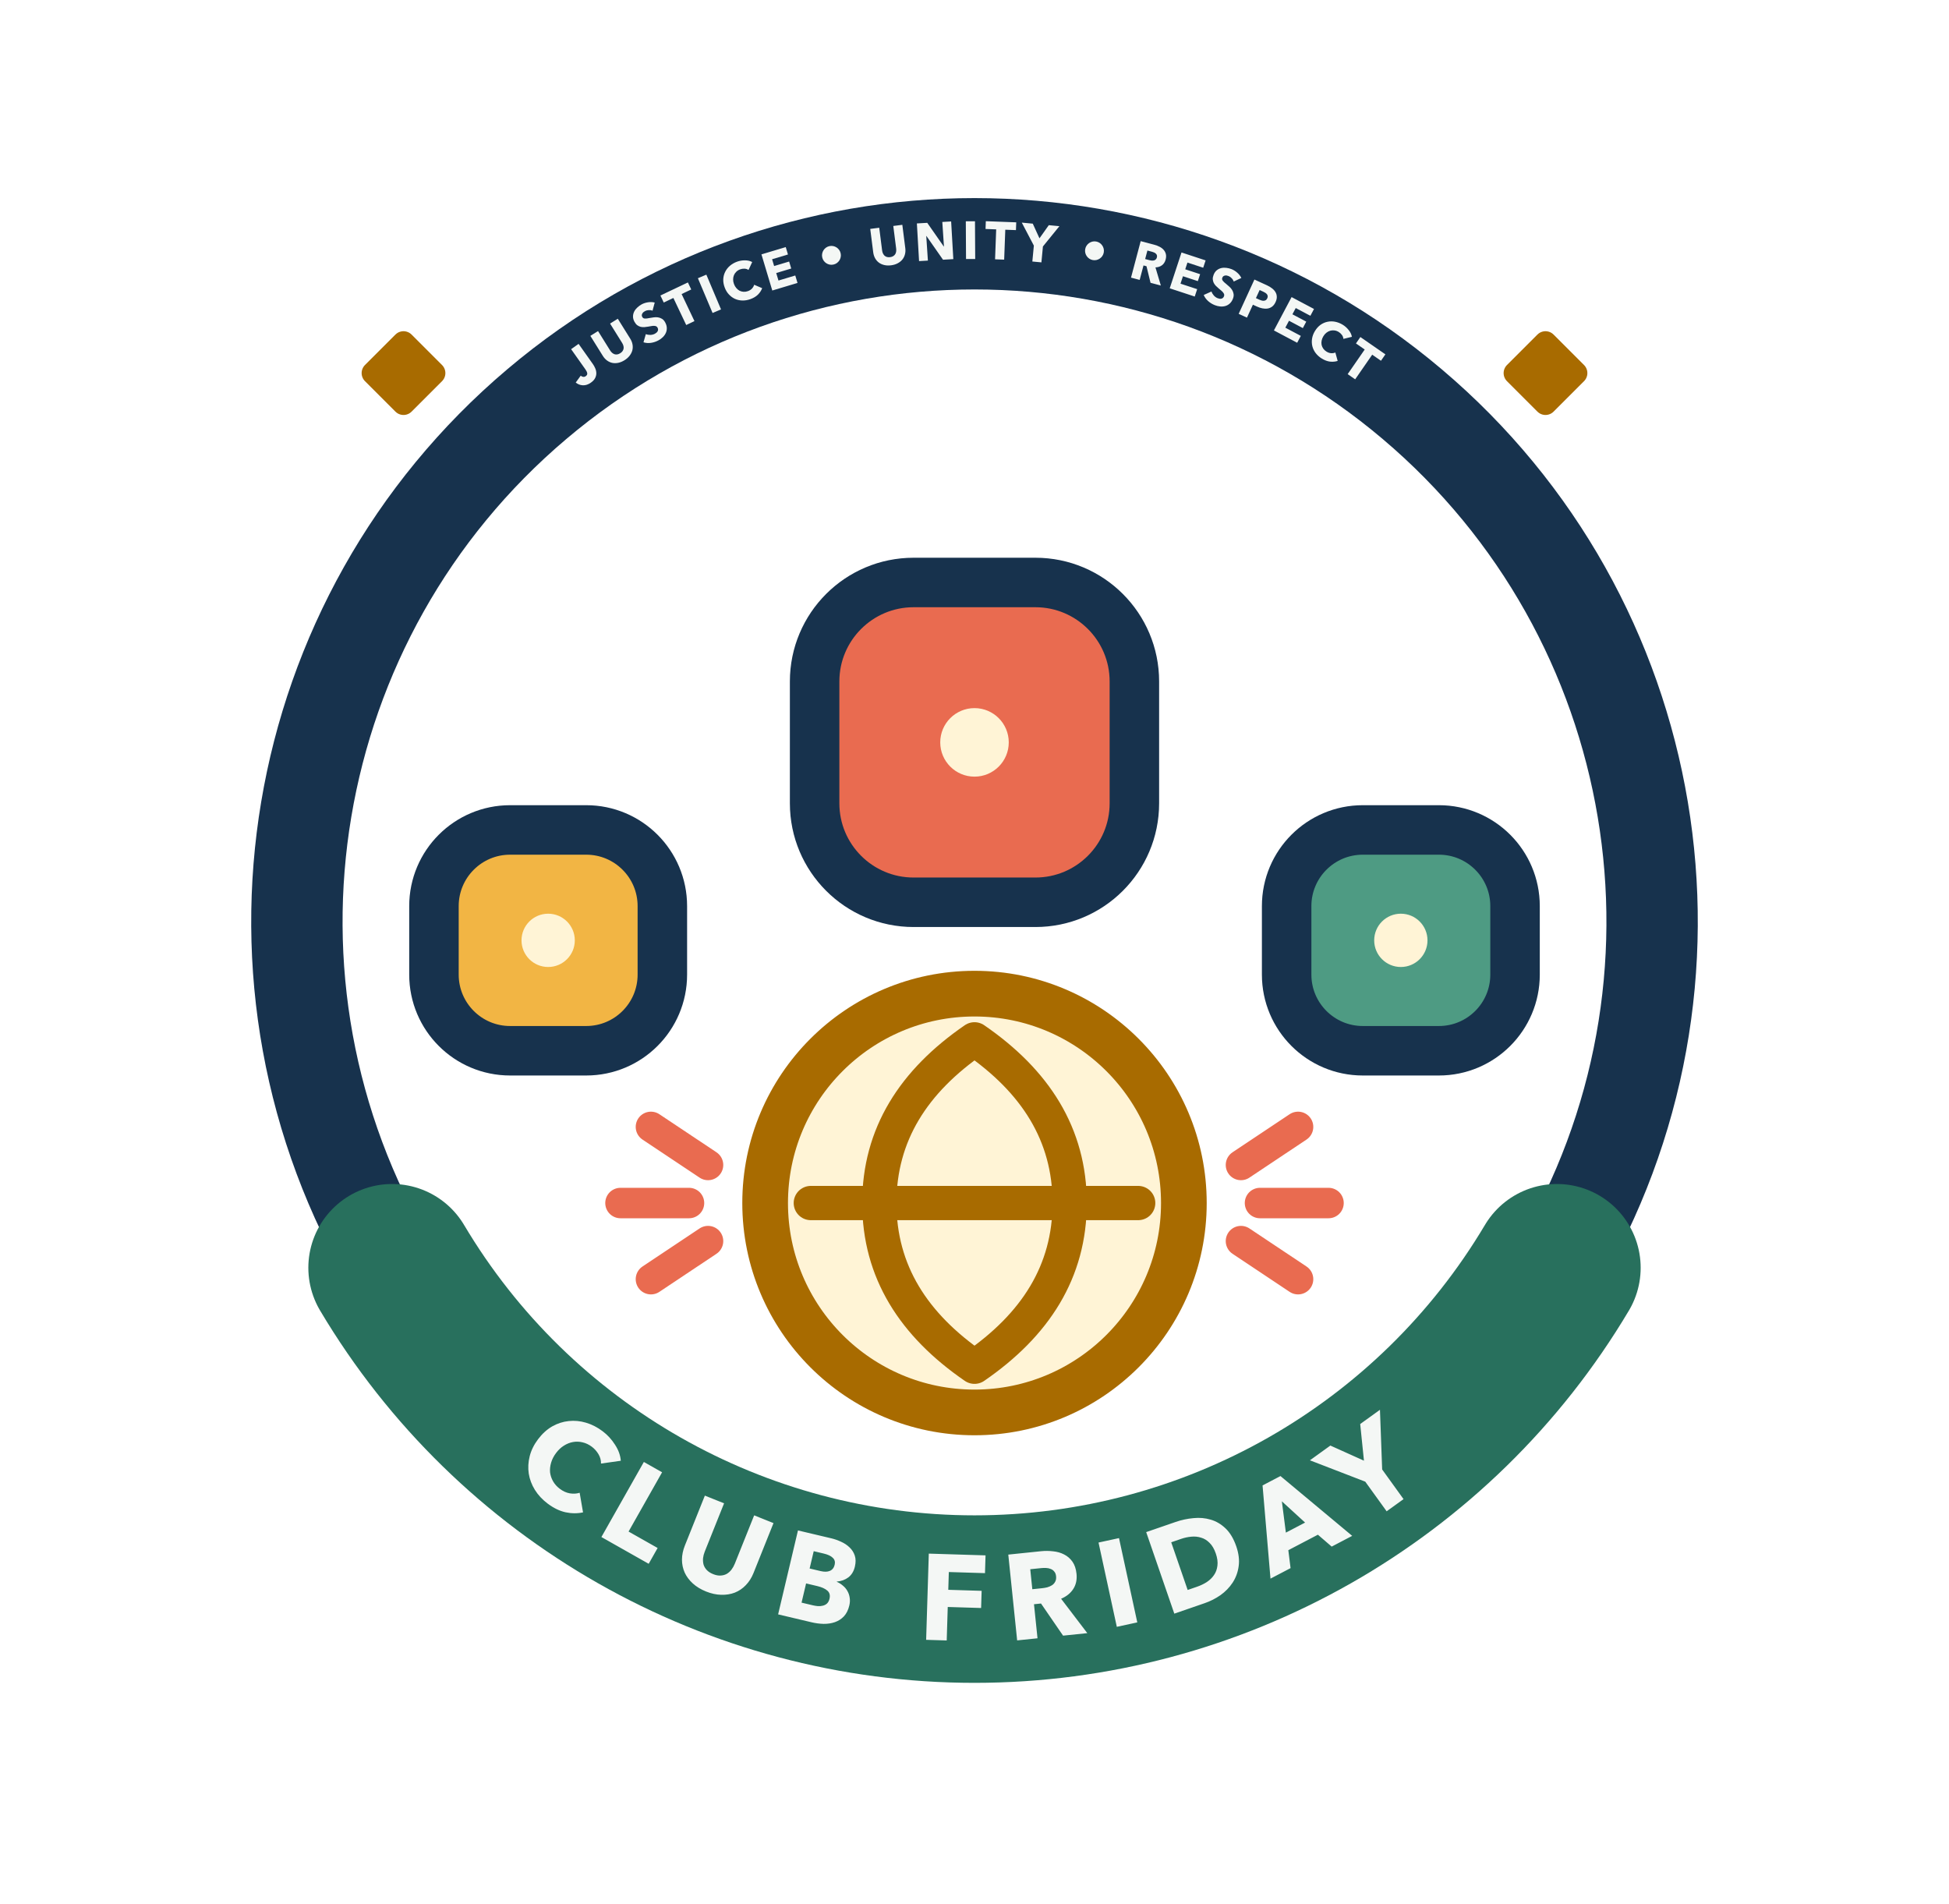
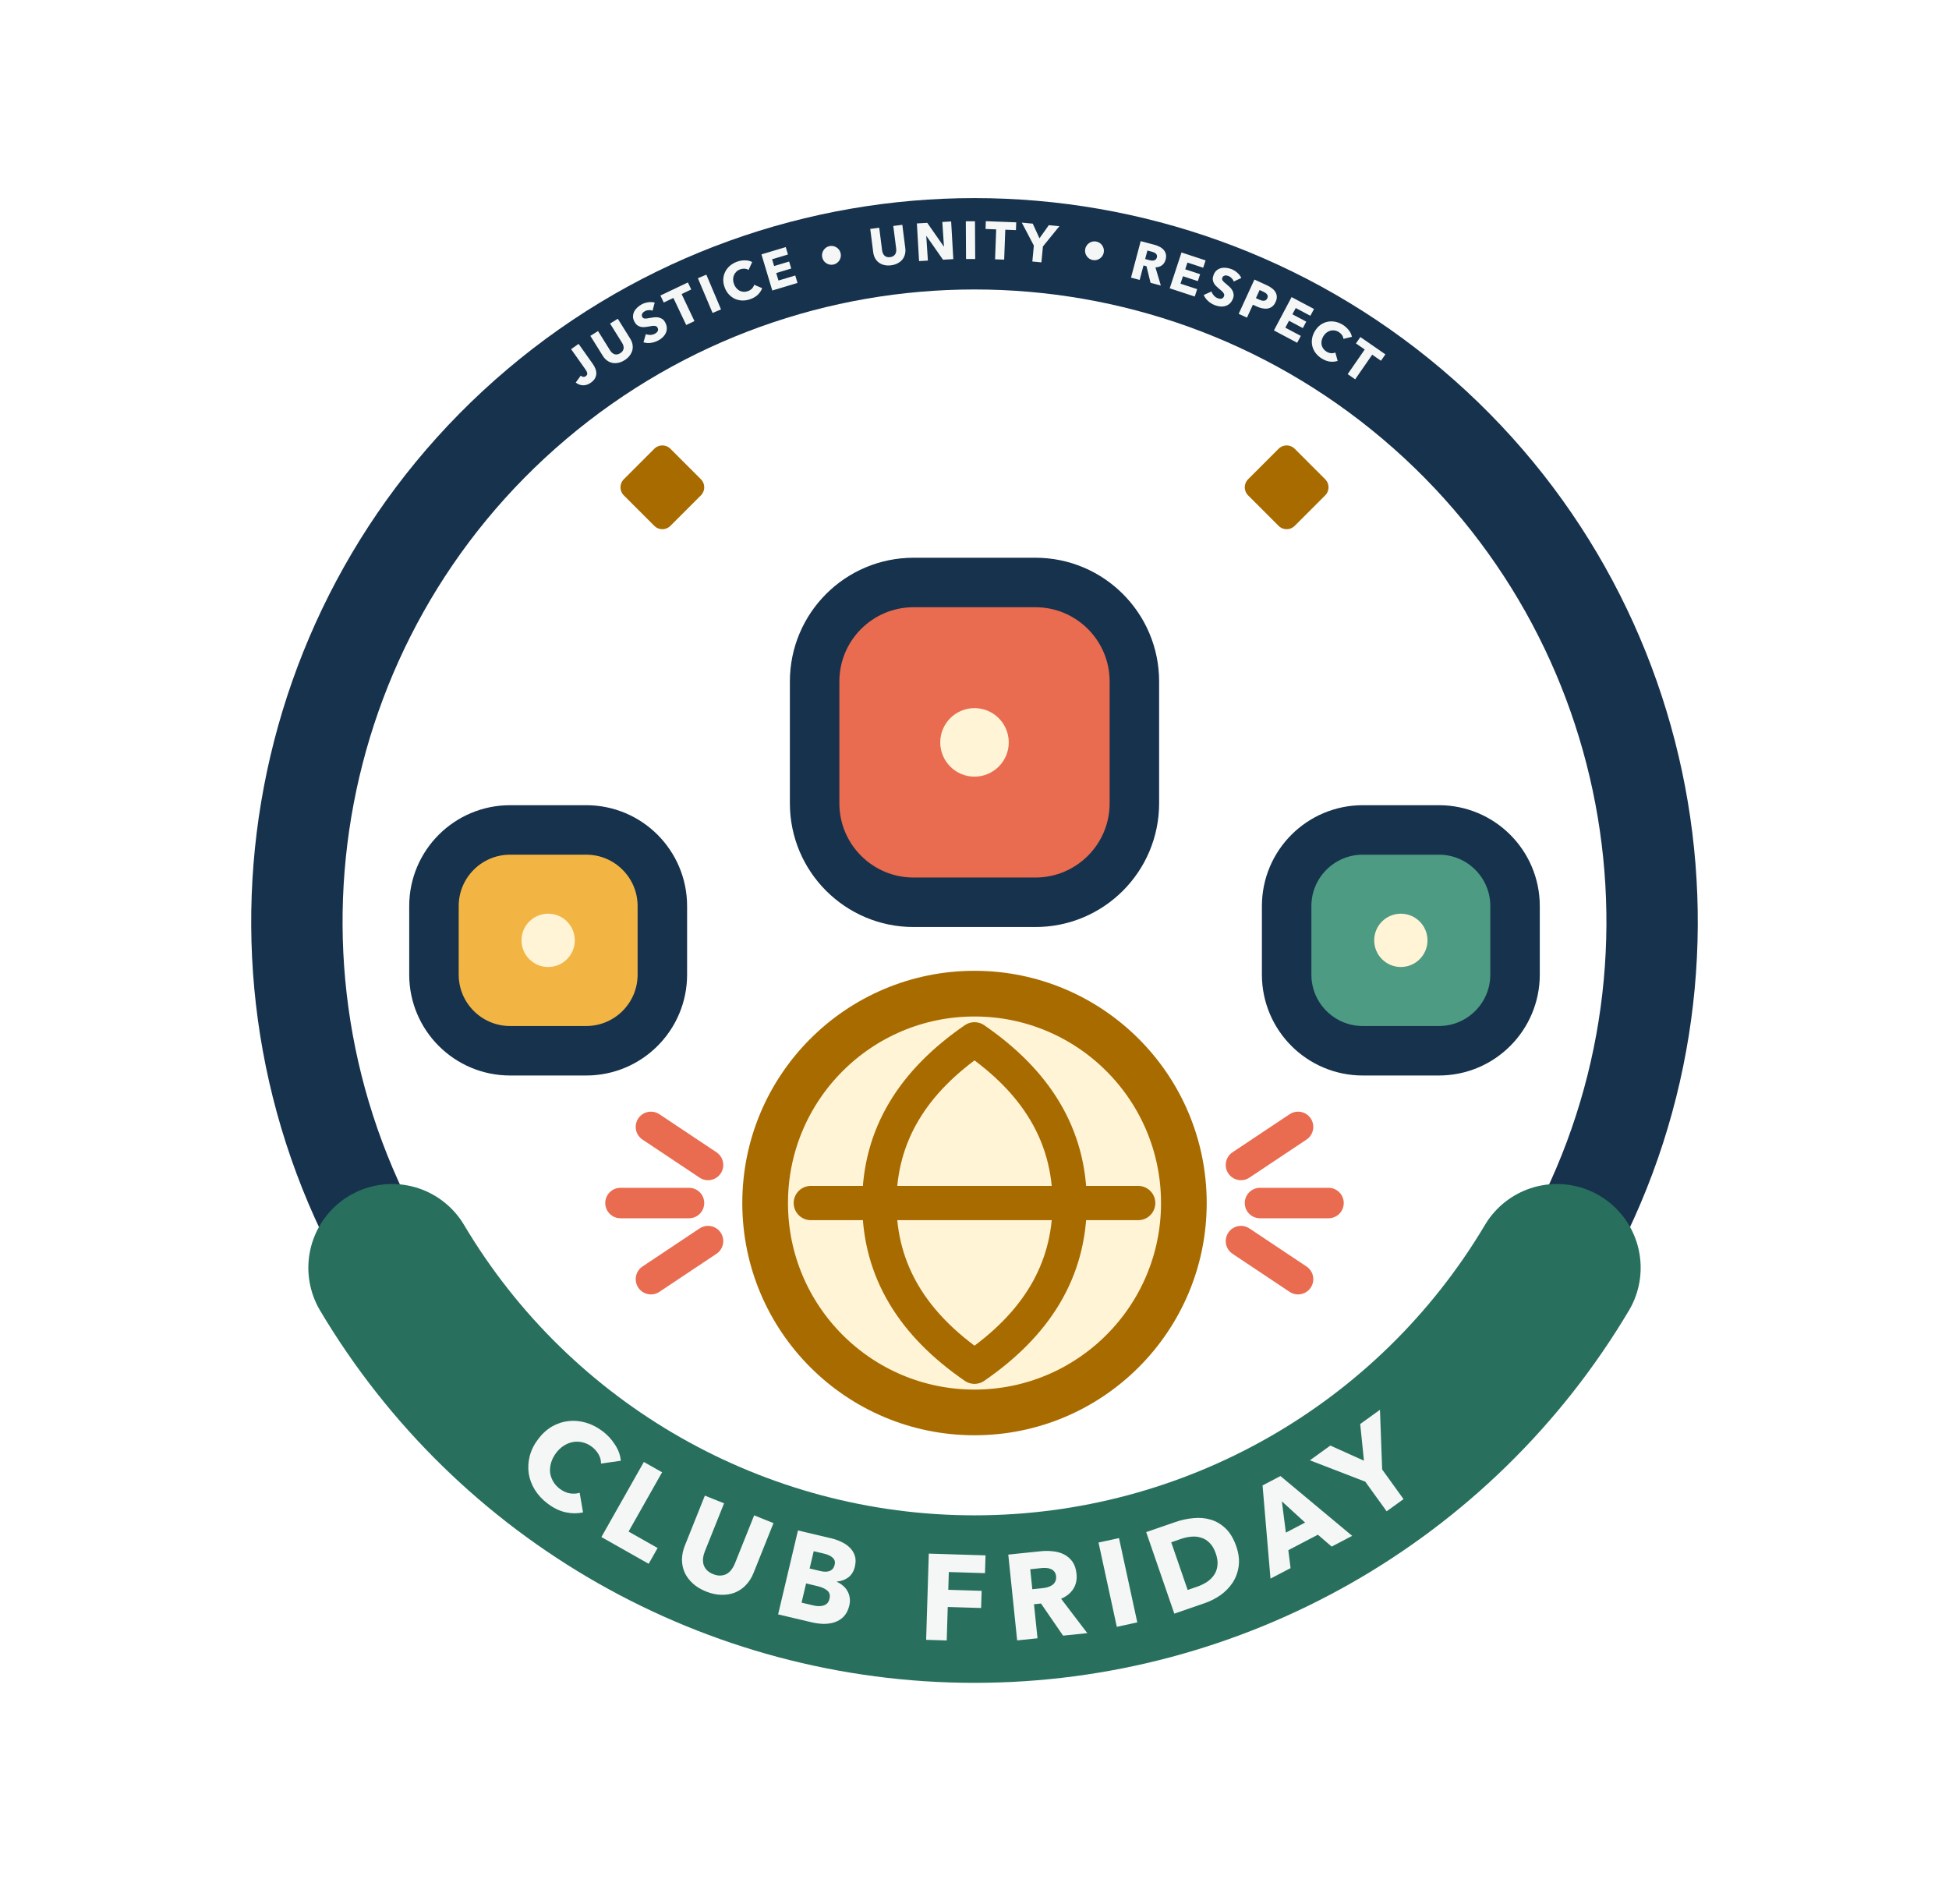
<svg xmlns="http://www.w3.org/2000/svg" viewBox="0 0 512 500" role="img" aria-labelledby="title desc" version="1.1" id="svg15">
  <g stroke="#17324D" stroke-width="13" stroke-linecap="round" stroke-linejoin="round" id="g8">
    <path fill="none" stroke="#17324D" d="M103 333a178 178 0 1 1 306 0" id="path1" />
    <g id="younger-member" aria-label="younger-member">
      <rect x="114" y="218" width="60" height="58" rx="20" fill="#F2B544" stroke="#17324D" id="rect1" />
      <circle cx="144" cy="247" r="7" fill="#FFF4D6" stroke="none" id="circle1" />
    </g>
    <g id="adult-member" aria-label="adult-member">
      <rect x="214" y="153" width="84" height="84" rx="26" fill="#E96B50" stroke="#17324D" id="rect2" />
      <circle cx="256" cy="195" r="9" fill="#FFF4D6" stroke="none" id="circle2" />
    </g>
    <g id="older-member" aria-label="older-member">
      <rect x="338" y="218" width="60" height="58" rx="20" fill="#4E9B83" stroke="#17324D" id="rect3" />
      <circle cx="368" cy="247" r="7" fill="#FFF4D6" stroke="none" id="circle3" />
    </g>
    <circle cx="256" cy="316" r="55" fill="#FFF4D6" stroke="#A86B00" stroke-width="12" id="circle4" />
    <path fill="none" stroke="#A86B00" stroke-width="9" d="M256 273c-16 11-25 25-25 43s9 32 25 43m0-86c16 11 25 25 25 43s-9 32-25 43m-43-43h86" id="path4" />
    <path fill="none" stroke="#E96B50" stroke-width="8" d="M181 316h-18M186 306l-15-10M186 326l-15 10M331 316h18M326 306l15-10M326 326l15 10" id="path5" />
    <path fill="none" stroke="#28705D" d="M103 333a178 178 0 0 0 306 0" id="path6" />
-     <path fill="#A86B00" stroke="#A86B00" stroke-width="6" d="m106 90 8 8-8 8-8-8z" id="path7" />
-     <path fill="#A86B00" stroke="#A86B00" stroke-width="6" d="m406 90 8 8-8 8-8-8z" id="path8" />
+     <path fill="#A86B00" stroke="#A86B00" stroke-width="6" d="m174 120 8 8-8 8-8-8z" id="path7" />
+     <path fill="#A86B00" stroke="#A86B00" stroke-width="6" d="m338 120 8 8-8 8-8-8z" id="path8" />
  </g>
  <defs id="defs8">
    <path id="motto-arc" d="M103 333a178 178 0 1 1 306 0" />
    <path id="name-arc" d="M103 333a178 178 0 0 0 306 0" />
  </defs>
  <path d="M103 333a178 178 0 1 1 306 0" fill="none" stroke="#17324D" stroke-width="24" stroke-linecap="round" id="path9" />
  <path d="M103 333a178 178 0 0 0 306 0" fill="none" stroke="#28705D" stroke-width="44" stroke-linecap="round" id="path10" />
  <g font-family="Avenir Next, Trebuchet MS, Arial, sans-serif" text-anchor="middle" id="g15">
    <g id="text14" style="font-weight:700;font-size:14px;letter-spacing:1.5" aria-label="JUSTICE•UNITY•RESPECT">
      <path style="fill:#f4f7f5" d="m 155.767,95.652 q 0.34,0.48 0.597,1.087 0.269,0.598 0.287,1.254 0.022,0.636 -0.302,1.294 -0.312,0.65 -1.135,1.232 -1.029,0.728 -2.086,0.687 -1.066,-0.052 -1.885,-0.724 l 1.313,-1.804 q 0.306,0.263 0.65,0.312 0.355,0.041 0.663,-0.178 0.48,-0.34 0.394,-0.776 -0.074,-0.445 -0.455,-0.982 l -3.777,-5.337 1.966,-1.391 3.769,5.325 z m 9.796,-6.688 q 0.474,0.76 0.605,1.553 0.136,0.773 -0.058,1.521 -0.201,0.736 -0.723,1.408 -0.51,0.664 -1.329,1.175 -0.832,0.519 -1.652,0.684 -0.821,0.165 -1.558,0.015 -0.745,-0.163 -1.379,-0.625 -0.642,-0.474 -1.116,-1.234 l -3.267,-5.239 2.02,-1.259 3.163,5.073 q 0.215,0.345 0.491,0.602 0.288,0.25 0.621,0.388 0.338,0.119 0.724,0.076 0.398,-0.05 0.825,-0.317 0.428,-0.267 0.636,-0.594 0.22,-0.335 0.262,-0.691 0.035,-0.368 -0.075,-0.729 -0.109,-0.361 -0.324,-0.705 l -3.163,-5.073 2.031,-1.267 3.267,5.239 z m 5.857,-7.349 q -0.458,-0.198 -1.008,-0.154 -0.544,0.025 -0.95,0.245 -0.209,0.114 -0.411,0.271 -0.189,0.15 -0.301,0.355 -0.119,0.192 -0.148,0.431 -0.024,0.22 0.116,0.478 0.12,0.221 0.287,0.322 0.179,0.094 0.411,0.111 0.245,0.011 0.544,-0.025 0.293,-0.047 0.654,-0.116 0.523,-0.093 1.103,-0.169 0.573,-0.088 1.127,-0.007 0.554,0.082 1.053,0.384 0.492,0.29 0.846,0.942 0.407,0.751 0.425,1.458 0.023,0.688 -0.251,1.299 -0.274,0.611 -0.783,1.11 -0.509,0.5 -1.149,0.847 -0.935,0.508 -1.982,0.662 -1.054,0.142 -1.96,-0.147 l 0.616,-2.151 q 0.534,0.22 1.197,0.21 0.669,-0.029 1.186,-0.309 0.234,-0.127 0.429,-0.296 0.195,-0.169 0.295,-0.367 0.112,-0.204 0.11,-0.442 -0.002,-0.238 -0.142,-0.496 -0.134,-0.246 -0.35,-0.352 -0.217,-0.105 -0.524,-0.114 -0.302,-0.027 -0.706,0.049 -0.399,0.057 -0.903,0.156 -0.492,0.092 -0.998,0.128 -0.494,0.029 -0.967,-0.08 -0.468,-0.128 -0.885,-0.427 -0.412,-0.318 -0.732,-0.909 -0.394,-0.726 -0.379,-1.403 0.015,-0.677 0.314,-1.27 0.299,-0.593 0.822,-1.068 0.516,-0.487 1.131,-0.821 0.738,-0.401 1.648,-0.544 0.922,-0.15 1.788,0.065 z m 7.638,-4.377 3.375,7.107 -2.163,1.027 -3.375,-7.107 -2.529,1.201 -0.877,-1.846 7.221,-3.43 0.877,1.846 z m 8.136,4.973 -3.856,-9.131 2.218,-0.937 3.856,9.131 z M 200.224,75.696 q -0.358,0.936 -1.11,1.689 -0.758,0.74 -1.941,1.174 -1.078,0.395 -2.128,0.377 -1.037,-0.022 -1.944,-0.421 -0.911,-0.412 -1.625,-1.179 -0.714,-0.767 -1.113,-1.858 -0.41,-1.117 -0.361,-2.164 0.062,-1.052 0.514,-1.933 0.447,-0.895 1.242,-1.574 0.795,-0.679 1.86,-1.069 0.986,-0.361 2.062,-0.353 1.085,-0.01 1.922,0.444 l -0.966,2.084 q -0.474,-0.318 -1.064,-0.341 -0.59,-0.022 -1.129,0.175 -0.592,0.217 -1.009,0.623 -0.409,0.389 -0.624,0.9 -0.215,0.511 -0.22,1.109 -0.009,0.585 0.217,1.203 0.231,0.631 0.621,1.084 0.39,0.454 0.871,0.709 0.49,0.238 1.053,0.27 0.563,0.032 1.142,-0.18 0.67,-0.246 1.074,-0.692 0.403,-0.446 0.551,-0.977 l 2.104,0.899 z m 2.656,0.613 -2.85,-9.493 6.383,-1.916 0.584,1.944 -4.17,1.252 0.535,1.783 3.942,-1.183 0.551,1.837 -3.942,1.183 0.592,1.971 4.412,-1.324 0.588,1.958 z" id="path15" />
      <path style="fill:#f4f7f5" d="m 220.84,66.548 q 0.109,0.506 0.011,0.986 -0.098,0.479 -0.355,0.878 -0.258,0.399 -0.655,0.685 -0.397,0.286 -0.903,0.395 -0.506,0.109 -0.986,0.011 -0.479,-0.098 -0.878,-0.355 -0.399,-0.258 -0.685,-0.655 -0.286,-0.397 -0.395,-0.903 -0.109,-0.506 -0.011,-0.986 0.098,-0.479 0.355,-0.878 0.258,-0.399 0.655,-0.685 0.397,-0.286 0.903,-0.395 0.506,-0.109 0.986,-0.011 0.479,0.098 0.878,0.355 0.399,0.258 0.685,0.655 0.286,0.397 0.395,0.903 z" id="path16" />
      <path style="fill:#f4f7f5" d="m 237.819,65.176 q 0.113,0.889 -0.099,1.664 -0.2,0.759 -0.688,1.358 -0.49,0.584 -1.245,0.977 -0.741,0.39 -1.699,0.512 -0.972,0.124 -1.787,-0.069 -0.815,-0.193 -1.422,-0.638 -0.609,-0.459 -0.992,-1.144 -0.385,-0.699 -0.498,-1.588 l -0.778,-6.125 2.361,-0.3 0.754,5.93 q 0.051,0.403 0.194,0.752 0.157,0.347 0.402,0.612 0.258,0.25 0.626,0.372 0.382,0.121 0.882,0.057 0.5,-0.064 0.826,-0.274 0.34,-0.213 0.527,-0.519 0.185,-0.32 0.236,-0.693 0.051,-0.373 1.6e-4,-0.776 l -0.754,-5.93 2.375,-0.302 0.778,6.125 z m 9.907,3.044 -4.358,-6.24 -0.042,0.002 0.431,6.468 -2.32,0.134 -0.573,-9.895 2.725,-0.158 4.343,6.227 0.042,-0.002 -0.43,-6.454 2.32,-0.134 0.573,9.895 z m 6.05,-0.178 -0.058,-9.912 2.408,-0.014 0.058,9.912 z m 10.313,-7.703 -0.295,7.862 -2.392,-0.09 0.295,-7.862 -2.798,-0.105 0.076,-2.043 7.988,0.299 -0.076,2.043 z m 9.886,4.398 -0.397,4.181 -2.383,-0.226 0.397,-4.181 -3.168,-6.038 2.885,0.274 1.758,3.851 2.451,-3.452 2.787,0.264 z" id="path17" />
      <path style="fill:#f4f7f5" d="m 289.958,66.311 q -0.091,0.51 -0.363,0.916 -0.272,0.406 -0.662,0.678 -0.39,0.272 -0.865,0.386 -0.476,0.114 -0.985,0.023 -0.51,-0.091 -0.916,-0.363 -0.406,-0.272 -0.678,-0.662 -0.272,-0.39 -0.386,-0.865 -0.114,-0.476 -0.023,-0.985 0.091,-0.51 0.363,-0.916 0.272,-0.406 0.662,-0.678 0.39,-0.272 0.865,-0.386 0.476,-0.114 0.985,-0.023 0.51,0.091 0.916,0.363 0.406,0.272 0.678,0.662 0.272,0.39 0.386,0.865 0.114,0.476 0.023,0.985 z" id="path18" />
      <path style="fill:#f4f7f5" d="m 302.245,74.283 -1.062,-4.352 -0.785,-0.208 -1.009,3.802 -2.273,-0.603 2.542,-9.581 3.654,0.969 q 0.69,0.183 1.3,0.504 0.627,0.311 1.052,0.786 0.438,0.478 0.602,1.116 0.164,0.637 -0.055,1.463 -0.258,0.974 -0.962,1.497 -0.704,0.523 -1.713,0.56 l 1.416,4.764 z m 1.668,-6.669 q 0.09,-0.338 -0.005,-0.581 -0.078,-0.252 -0.279,-0.422 -0.184,-0.179 -0.458,-0.295 -0.26,-0.112 -0.517,-0.181 l -1.231,-0.327 -0.592,2.233 1.096,0.291 q 0.284,0.075 0.593,0.114 0.312,0.025 0.588,-0.032 0.276,-0.057 0.486,-0.248 0.223,-0.187 0.32,-0.552 z m 3.372,8.118 3.096,-9.416 6.331,2.082 -0.634,1.928 -4.136,-1.36 -0.582,1.769 3.91,1.286 -0.599,1.822 -3.91,-1.286 -0.643,1.955 4.376,1.439 -0.638,1.942 z m 16.807,-1.778 q -0.144,-0.477 -0.531,-0.87 -0.369,-0.4 -0.8,-0.569 -0.222,-0.087 -0.472,-0.14 -0.237,-0.048 -0.465,-0.002 -0.223,0.033 -0.425,0.164 -0.184,0.124 -0.291,0.397 -0.092,0.235 -0.062,0.427 0.043,0.197 0.18,0.386 0.15,0.194 0.369,0.4 0.225,0.193 0.51,0.425 0.408,0.34 0.84,0.735 0.437,0.382 0.732,0.858 0.295,0.476 0.385,1.053 0.095,0.563 -0.175,1.254 -0.311,0.795 -0.841,1.264 -0.511,0.461 -1.155,0.645 -0.643,0.184 -1.354,0.116 -0.71,-0.068 -1.388,-0.333 -0.991,-0.388 -1.784,-1.089 -0.788,-0.714 -1.15,-1.593 l 2.042,-0.914 q 0.176,0.55 0.611,1.051 0.453,0.493 1.001,0.708 0.248,0.097 0.503,0.137 0.255,0.04 0.47,-0.011 0.228,-0.046 0.409,-0.201 0.181,-0.155 0.288,-0.428 0.102,-0.261 0.043,-0.494 -0.059,-0.234 -0.25,-0.474 -0.173,-0.248 -0.492,-0.509 -0.301,-0.268 -0.701,-0.59 -0.387,-0.317 -0.741,-0.681 -0.341,-0.359 -0.562,-0.791 -0.203,-0.44 -0.244,-0.952 -0.022,-0.52 0.223,-1.146 0.301,-0.769 0.828,-1.194 0.527,-0.425 1.173,-0.578 0.646,-0.153 1.346,-0.059 0.705,0.081 1.357,0.336 0.782,0.306 1.478,0.91 0.709,0.608 1.102,1.409 z m 11.002,5.381 q -0.362,0.789 -0.906,1.202 -0.538,0.4 -1.186,0.503 -0.648,0.103 -1.367,-0.042 -0.719,-0.145 -1.419,-0.466 l -1.082,-0.496 -1.558,3.398 -2.176,-0.998 4.133,-9.009 3.309,1.518 q 0.738,0.339 1.304,0.783 0.585,0.438 0.904,0.984 0.338,0.54 0.36,1.197 0.041,0.65 -0.315,1.426 z m -2.182,-0.985 q 0.146,-0.318 0.112,-0.58 -0.034,-0.262 -0.198,-0.476 -0.164,-0.214 -0.426,-0.38 -0.25,-0.161 -0.542,-0.295 l -0.954,-0.438 -0.975,2.125 0.916,0.42 q 0.305,0.14 0.609,0.218 0.303,0.078 0.578,0.049 0.287,-0.022 0.508,-0.167 0.226,-0.158 0.372,-0.476 z m 1.744,8.444 4.643,-8.757 5.888,3.122 -0.951,1.793 -3.847,-2.04 -0.872,1.645 3.636,1.928 -0.898,1.695 -3.636,-1.928 -0.964,1.818 4.069,2.158 -0.957,1.806 z m 16.749,8.008 q -0.955,0.303 -2.013,0.184 -1.051,-0.132 -2.127,-0.787 -0.981,-0.597 -1.621,-1.43 -0.628,-0.825 -0.882,-1.783 -0.246,-0.969 -0.09,-2.005 0.156,-1.036 0.76,-2.029 0.619,-1.016 1.468,-1.63 0.861,-0.607 1.832,-0.802 0.979,-0.207 2.005,-0.009 1.026,0.199 1.995,0.789 0.897,0.546 1.561,1.393 0.684,0.842 0.85,1.78 l -2.232,0.542 q -0.047,-0.569 -0.397,-1.045 -0.35,-0.475 -0.84,-0.774 -0.538,-0.328 -1.116,-0.401 -0.559,-0.078 -1.093,0.072 -0.534,0.15 -1.005,0.519 -0.463,0.357 -0.806,0.919 -0.349,0.574 -0.461,1.161 -0.112,0.588 -0.012,1.124 0.119,0.531 0.445,0.992 0.326,0.461 0.852,0.781 0.61,0.371 1.21,0.409 0.6,0.038 1.108,-0.178 l 0.607,2.206 z m 9.073,-1.636 -4.477,6.47 -1.969,-1.362 4.477,-6.47 -2.302,-1.593 1.163,-1.681 6.573,4.549 -1.163,1.681 z" id="path19" />
    </g>
    <path d="m 153.164,397.256 q -2.241,0.477 -4.621,-0.032 -2.361,-0.535 -4.662,-2.266 -2.097,-1.577 -3.368,-3.615 -1.245,-2.018 -1.607,-4.252 -0.342,-2.26 0.243,-4.582 0.586,-2.322 2.182,-4.445 1.635,-2.174 3.704,-3.38 2.095,-1.187 4.348,-1.414 2.272,-0.253 4.563,0.429 2.29,0.682 4.362,2.24 1.918,1.443 3.24,3.518 1.367,2.069 1.536,4.239 l -5.198,0.735 q 0.021,-1.306 -0.668,-2.465 -0.69,-1.159 -1.738,-1.948 -1.151,-0.866 -2.45,-1.162 -1.254,-0.303 -2.502,-0.08 -1.248,0.222 -2.401,0.957 -1.134,0.709 -2.038,1.911 -0.923,1.227 -1.309,2.539 -0.386,1.311 -0.279,2.553 0.152,1.235 0.79,2.356 0.638,1.121 1.764,1.967 1.304,0.981 2.661,1.201 1.356,0.22 2.56,-0.156 l 0.888,5.153 z m 4.822,6.476 11.155,-19.72 4.791,2.71 -8.807,15.57 7.632,4.317 -2.348,4.15 z m 39.965,9.442 q -0.761,1.901 -2.045,3.214 -1.242,1.295 -2.883,1.948 -1.628,0.623 -3.571,0.569 -1.913,-0.042 -3.963,-0.863 -2.079,-0.833 -3.493,-2.123 -1.414,-1.29 -2.132,-2.853 -0.707,-1.593 -0.712,-3.387 0.007,-1.824 0.768,-3.726 l 5.246,-13.101 5.05,2.022 -5.079,12.685 q -0.345,0.862 -0.446,1.717 -0.072,0.868 0.124,1.67 0.237,0.784 0.837,1.438 0.63,0.666 1.699,1.094 1.069,0.428 1.955,0.369 0.915,-0.047 1.628,-0.451 0.725,-0.434 1.242,-1.123 0.517,-0.689 0.862,-1.551 l 5.079,-12.685 5.08,2.034 -5.246,13.101 z m 25.168,8.523 q -0.427,1.806 -1.438,2.882 -1.004,1.045 -2.364,1.513 -1.36,0.467 -2.967,0.449 -1.568,-0.042 -3.157,-0.418 l -8.782,-2.077 5.215,-22.048 8.782,2.077 q 1.277,0.302 2.55,0.899 1.28,0.566 2.215,1.478 0.943,0.881 1.37,2.133 0.427,1.252 0.029,2.934 -0.435,1.837 -1.718,2.816 -1.276,0.948 -3.021,1.094 l -0.015,0.062 q 0.897,0.377 1.604,1.004 0.745,0.604 1.182,1.398 0.468,0.801 0.604,1.754 0.167,0.96 -0.09,2.05 z m -3.854,-10.678 q 0.265,-1.121 -0.489,-1.826 -0.716,-0.728 -2.397,-1.126 l -2.616,-0.619 -1.075,4.547 2.865,0.678 q 1.495,0.354 2.444,-0.047 0.988,-0.424 1.268,-1.607 z m -1.354,8.92 q 0.324,-1.37 -0.578,-2.143 -0.902,-0.772 -2.615,-1.178 l -2.958,-0.7 -1.193,5.045 2.99,0.707 q 0.623,0.147 1.299,0.209 0.715,0.037 1.31,-0.118 0.627,-0.148 1.087,-0.565 0.468,-0.448 0.659,-1.258 z m 31.344,-7.017 -0.144,4.67 8.764,0.27 -0.139,4.51 -8.764,-0.27 -0.271,8.796 -5.405,-0.167 0.698,-22.645 14.905,0.46 -0.144,4.67 z m 30.014,16.712 -5.795,-8.441 -1.846,0.191 0.925,8.944 -5.348,0.553 -2.33,-22.536 8.594,-0.888 q 1.623,-0.168 3.187,0.024 1.593,0.157 2.884,0.828 1.324,0.667 2.191,1.897 0.867,1.229 1.068,3.171 0.237,2.292 -0.843,3.98 -1.08,1.688 -3.207,2.584 l 6.886,9.036 z m -1.838,-15.606 q -0.082,-0.796 -0.482,-1.237 -0.371,-0.476 -0.938,-0.675 -0.539,-0.234 -1.217,-0.26 -0.646,-0.03 -1.251,0.033 l -2.897,0.299 0.543,5.252 2.578,-0.267 q 0.668,-0.069 1.359,-0.237 0.687,-0.2 1.23,-0.545 0.543,-0.346 0.838,-0.923 0.326,-0.581 0.237,-1.44 z m 15.955,13.29 -4.804,-22.141 5.379,-1.167 4.804,22.141 z m 31.385,-21.13 q 0.97,2.813 0.621,5.236 -0.329,2.382 -1.595,4.307 -1.245,1.885 -3.174,3.261 -1.939,1.346 -4.147,2.108 l -7.986,2.755 -7.387,-21.418 7.744,-2.671 q 2.269,-0.783 4.665,-1 2.386,-0.247 4.538,0.398 2.142,0.615 3.91,2.307 1.768,1.692 2.812,4.717 z m -5.385,1.857 q -0.626,-1.815 -1.638,-2.786 -0.992,-1.012 -2.23,-1.363 -1.218,-0.392 -2.593,-0.256 -1.345,0.125 -2.676,0.584 l -2.571,0.887 4.32,12.524 2.45,-0.845 q 1.392,-0.48 2.558,-1.221 1.186,-0.781 1.904,-1.841 0.748,-1.07 0.905,-2.479 0.188,-1.419 -0.428,-3.204 z m 30.446,-1.802 -3.622,-3.125 -7.768,4.066 0.588,4.712 -5.273,2.76 -2.085,-24.48 4.706,-2.463 18.841,15.711 z m -13.088,-11.895 1.054,8.225 5.047,-2.641 z m 26.348,-8.363 5.616,7.786 -4.438,3.201 -5.616,-7.786 -14.541,-5.609 5.372,-3.875 8.824,3.973 -0.986,-9.626 5.191,-3.744 z" id="text15" style="font-weight:800;font-size:32px;letter-spacing:4;fill:#f4f7f5" aria-label="CLUB FRIDAY" />
  </g>
</svg>
